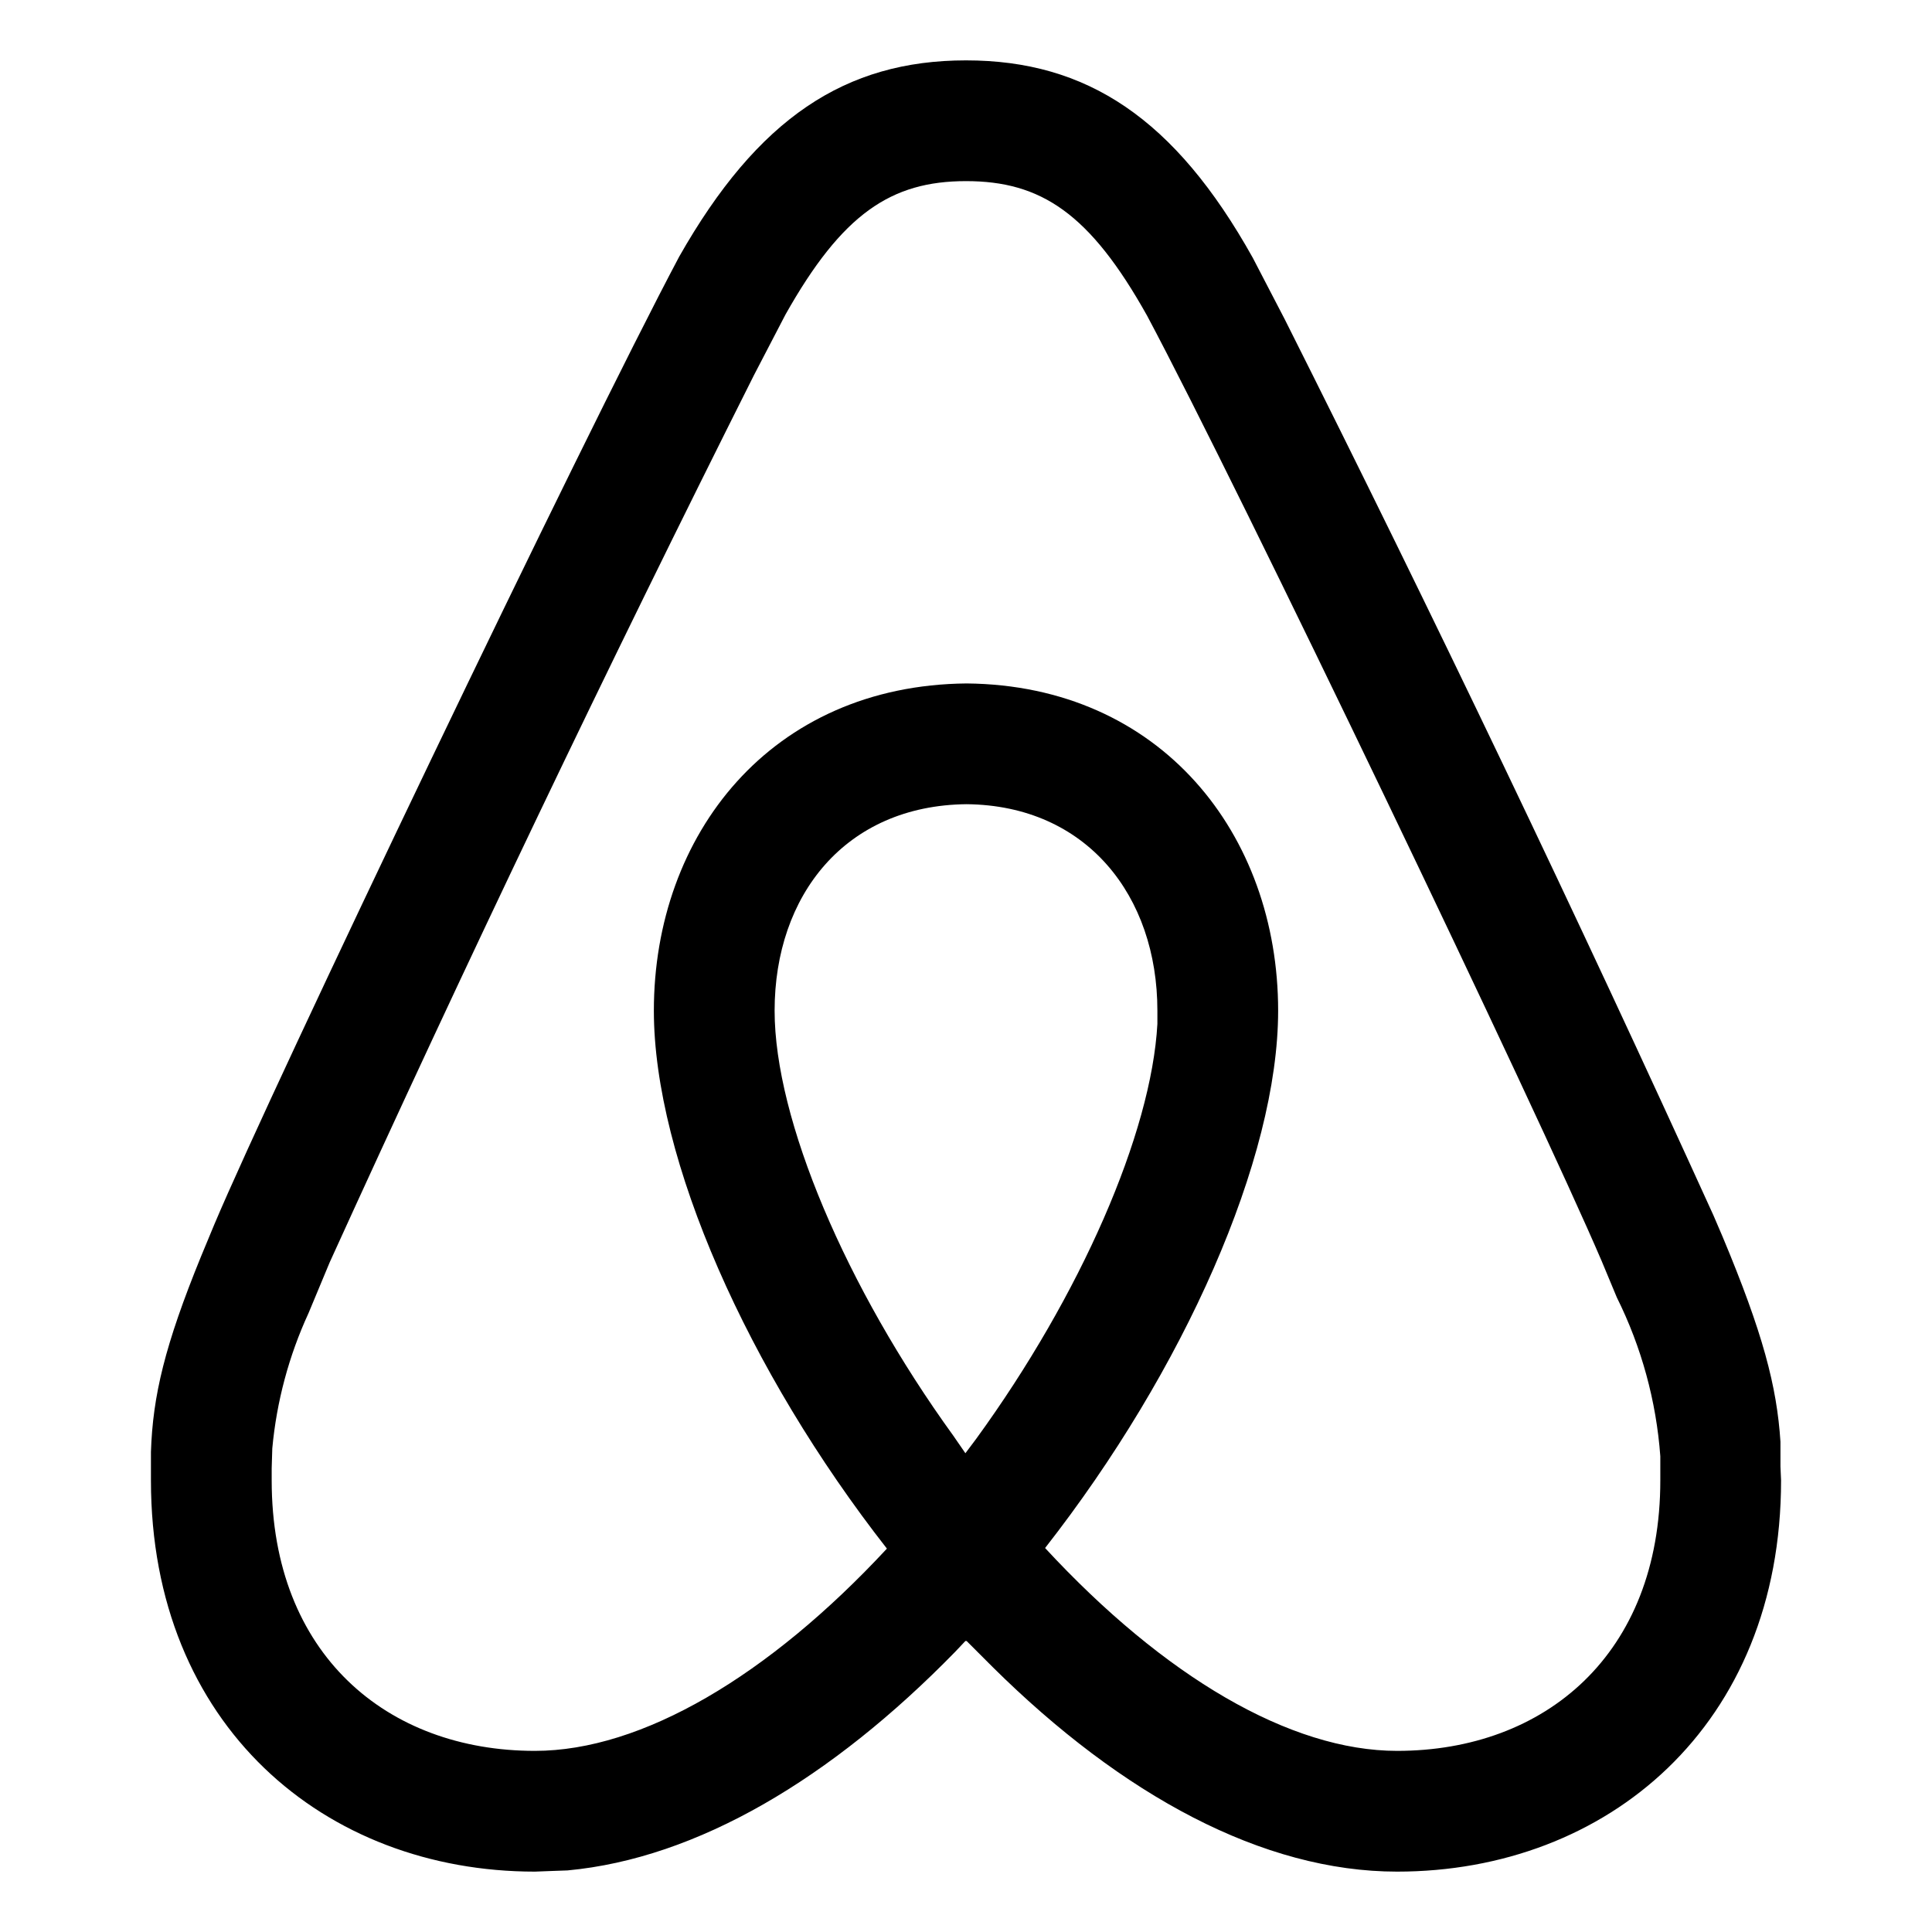
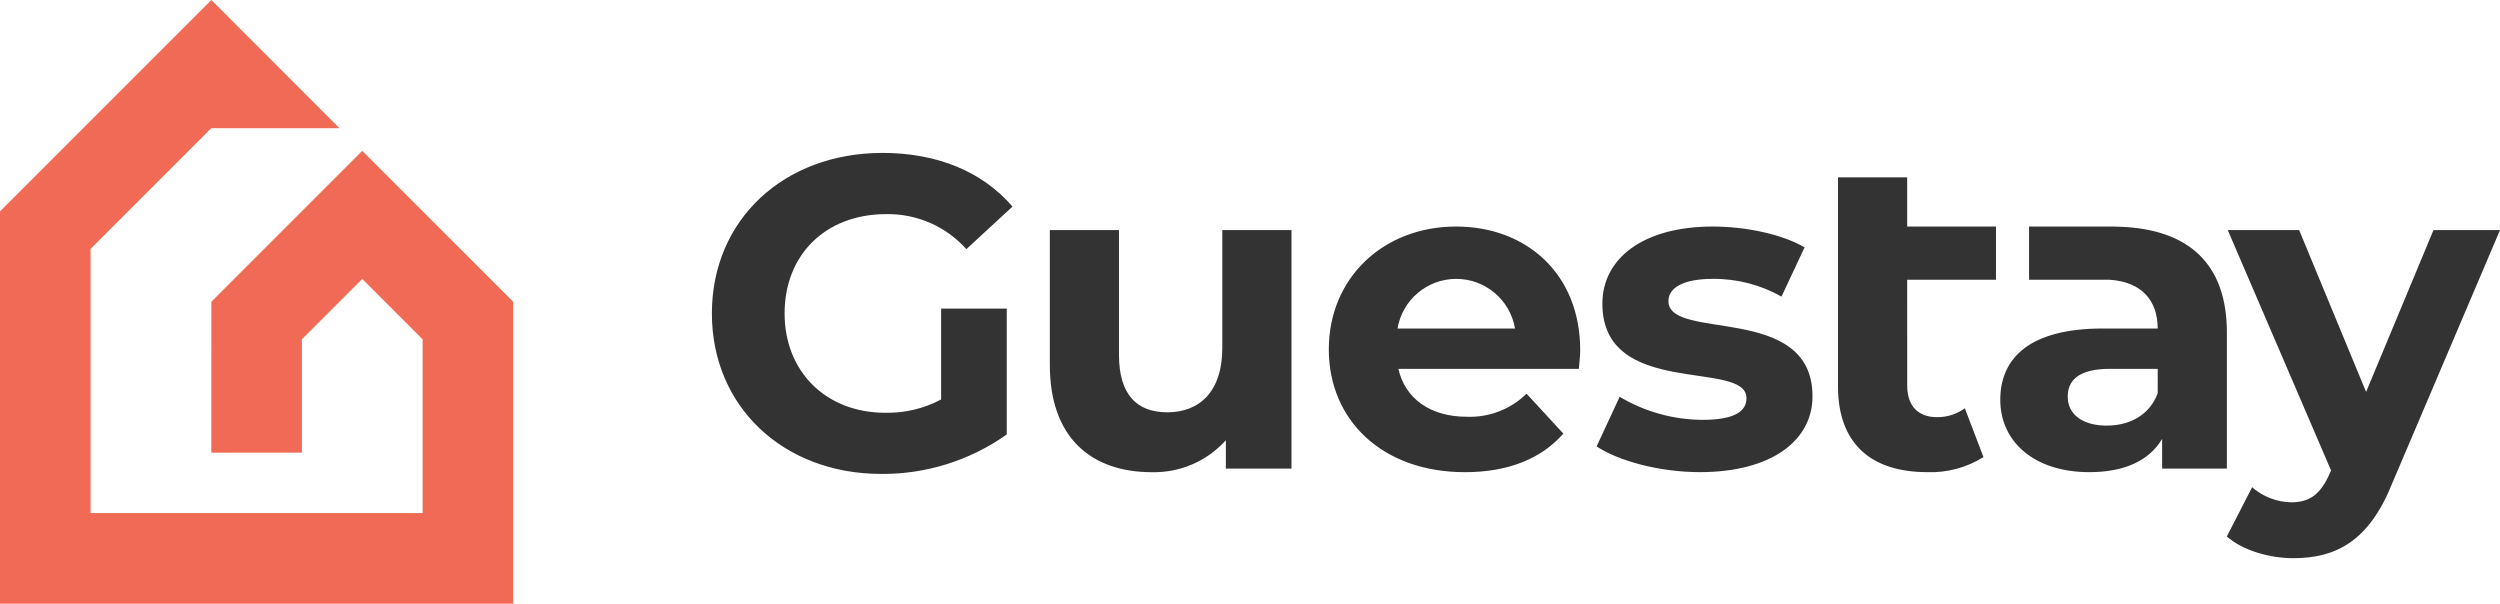
- <svg xmlns="http://www.w3.org/2000/svg" viewBox="0 0 32 32" style="display:block;height:32px;width:32px;fill:black" aria-hidden="true" role="presentation" focusable="false">
-   <path d="M16 1c2 0 3.46.96 4.75 3.27l.53 1.02a424.58 424.58 0 0 1 7.1 14.84l.15.35c.67 1.6.9 2.48.96 3.4v.41l.01.23c0 4.06-2.88 6.48-6.36 6.48-2.22 0-4.55-1.26-6.7-3.39l-.26-.26-.17-.17h-.02l-.17.18c-2.05 2.1-4.27 3.42-6.42 3.62l-.28.01-.26.01c-3.48 0-6.36-2.42-6.36-6.48v-.47c.03-.93.23-1.77.83-3.24l.22-.53c.97-2.3 6.08-12.98 7.7-16.03C12.55 1.96 14 1 16 1zm0 2c-1.24 0-2.05.54-2.99 2.21l-.52 1a422.57 422.57 0 0 0-7.03 14.7l-.35.84a6.86 6.86 0 0 0-.6 2.24l-.01.33v.2C4.5 27.4 6.41 29 8.86 29c1.77 0 3.87-1.24 5.83-3.35-2.3-2.94-3.86-6.45-3.86-8.91 0-2.92 1.94-5.39 5.18-5.42 3.22.03 5.16 2.5 5.16 5.42 0 2.45-1.56 5.96-3.86 8.9 1.97 2.13 4.06 3.36 5.83 3.36 2.45 0 4.36-1.6 4.36-4.48v-.4a7.07 7.07 0 0 0-.72-2.63l-.25-.6C25.47 18.41 20.54 8.12 19 5.23 18.05 3.53 17.24 3 16 3zm.01 10.32c-2.01.02-3.18 1.51-3.18 3.42 0 1.8 1.18 4.58 2.96 7.04l.2.29.18-.24c1.73-2.38 2.9-5.06 3-6.87v-.22c0-1.9-1.17-3.4-3.16-3.42z" />
+ <svg xmlns="http://www.w3.org/2000/svg" width="372.745" height="90" viewBox="0 0 372.745 90">
+   <g id="logo" transform="translate(-400 -40)">
+     <path id="Path_1" data-name="Path 1" d="M282.5,350.636V305.628L260,283.13l-9.548,9.548-12.95,12.95-.006,22.5H251V311.227l9-9,9,9v25.906H219.491v-39.39l17.993-17.993H256.6l-19.1-19.113-.009.009-.009-.009v.018l-31.5,31.5v58.486H282.5Z" transform="translate(194.012 -220.636)" fill="#f06a55" />
+     <path id="Path_2" data-name="Path 2" d="M349.454,303.138l6.875-6.347c-4.5-5.223-11.238-8-19.369-8-14.743,0-25.452,9.982-25.452,23.931s10.709,23.931,25.254,23.931a31.937,31.937,0,0,0,18.709-5.883V312h-9.784v13.552a17.005,17.005,0,0,1-8.33,1.983c-8.859,0-15.008-6.148-15.008-14.808,0-8.793,6.148-14.808,15.14-14.808a15.659,15.659,0,0,1,11.965,5.223m38.685,32.723h9.784V300.295H387.61V317.88c0,6.545-3.437,9.586-8.2,9.586-4.561,0-7.206-2.645-7.206-8.595V300.295H361.894v20.1c0,10.974,6.28,16,15.205,16a14.389,14.389,0,0,0,11.04-4.759Zm43.114-20.89H413.734a8.884,8.884,0,0,1,17.519,0m9.52,6.015c.066-.859.2-1.983.2-2.777,0-11.436-8.066-18.444-18.511-18.444-10.841,0-18.973,7.669-18.973,18.312,0,10.577,8,18.312,20.295,18.312,6.413,0,11.371-1.983,14.676-5.751l-5.487-5.95a12.055,12.055,0,0,1-8.925,3.438c-5.421,0-9.19-2.711-10.181-7.14Zm13.354-10.114c0-1.851,1.983-3.305,6.611-3.305a20.42,20.42,0,0,1,10.247,2.645l3.437-7.339c-3.372-1.983-8.793-3.107-13.684-3.107-10.379,0-16.461,4.76-16.461,11.5,0,14.213,21.485,8.263,21.485,14.081,0,1.983-1.786,3.239-6.545,3.239a24.333,24.333,0,0,1-12.362-3.437l-3.438,7.4c3.305,2.181,9.388,3.834,15.4,3.834,10.644,0,16.792-4.693,16.792-11.3,0-14.015-21.485-8.131-21.485-14.213m35.6-3.173h13.239v-7.933H489.723v-7.339H479.411v31.2c0,8.463,4.892,12.759,13.288,12.759a14.746,14.746,0,0,0,8.4-2.247l-2.777-7.272a6.954,6.954,0,0,1-4.165,1.322c-2.777,0-4.429-1.653-4.429-4.694Zm37.352,16.924c-1.19,3.239-4.165,4.826-7.6,4.826-3.636,0-5.818-1.719-5.818-4.3,0-2.38,1.521-4.165,6.347-4.165h7.074Zm.661,11.238h9.652V315.566c0-10.381-5.841-15.409-15.96-15.765l-1.159-.035H507.894V307.7H519.88c4.846.309,7.195,3.128,7.195,7.272h-8.2c-10.842,0-15.271,4.363-15.271,10.643,0,6.148,4.959,10.776,13.289,10.776,5.223,0,8.925-1.718,10.841-4.958Zm50.376-35.566h-9.917l-10.048,24.13-9.983-24.13H537.521l15.4,35.831-.133.33c-1.388,3.173-2.975,4.429-5.817,4.429a9.14,9.14,0,0,1-5.818-2.248l-3.768,7.339c2.314,2.049,6.281,3.239,9.917,3.239,6.412,0,11.3-2.578,14.743-11.172Z" transform="translate(194.633 -225.993)" fill="#333" />
+   </g>
</svg>
